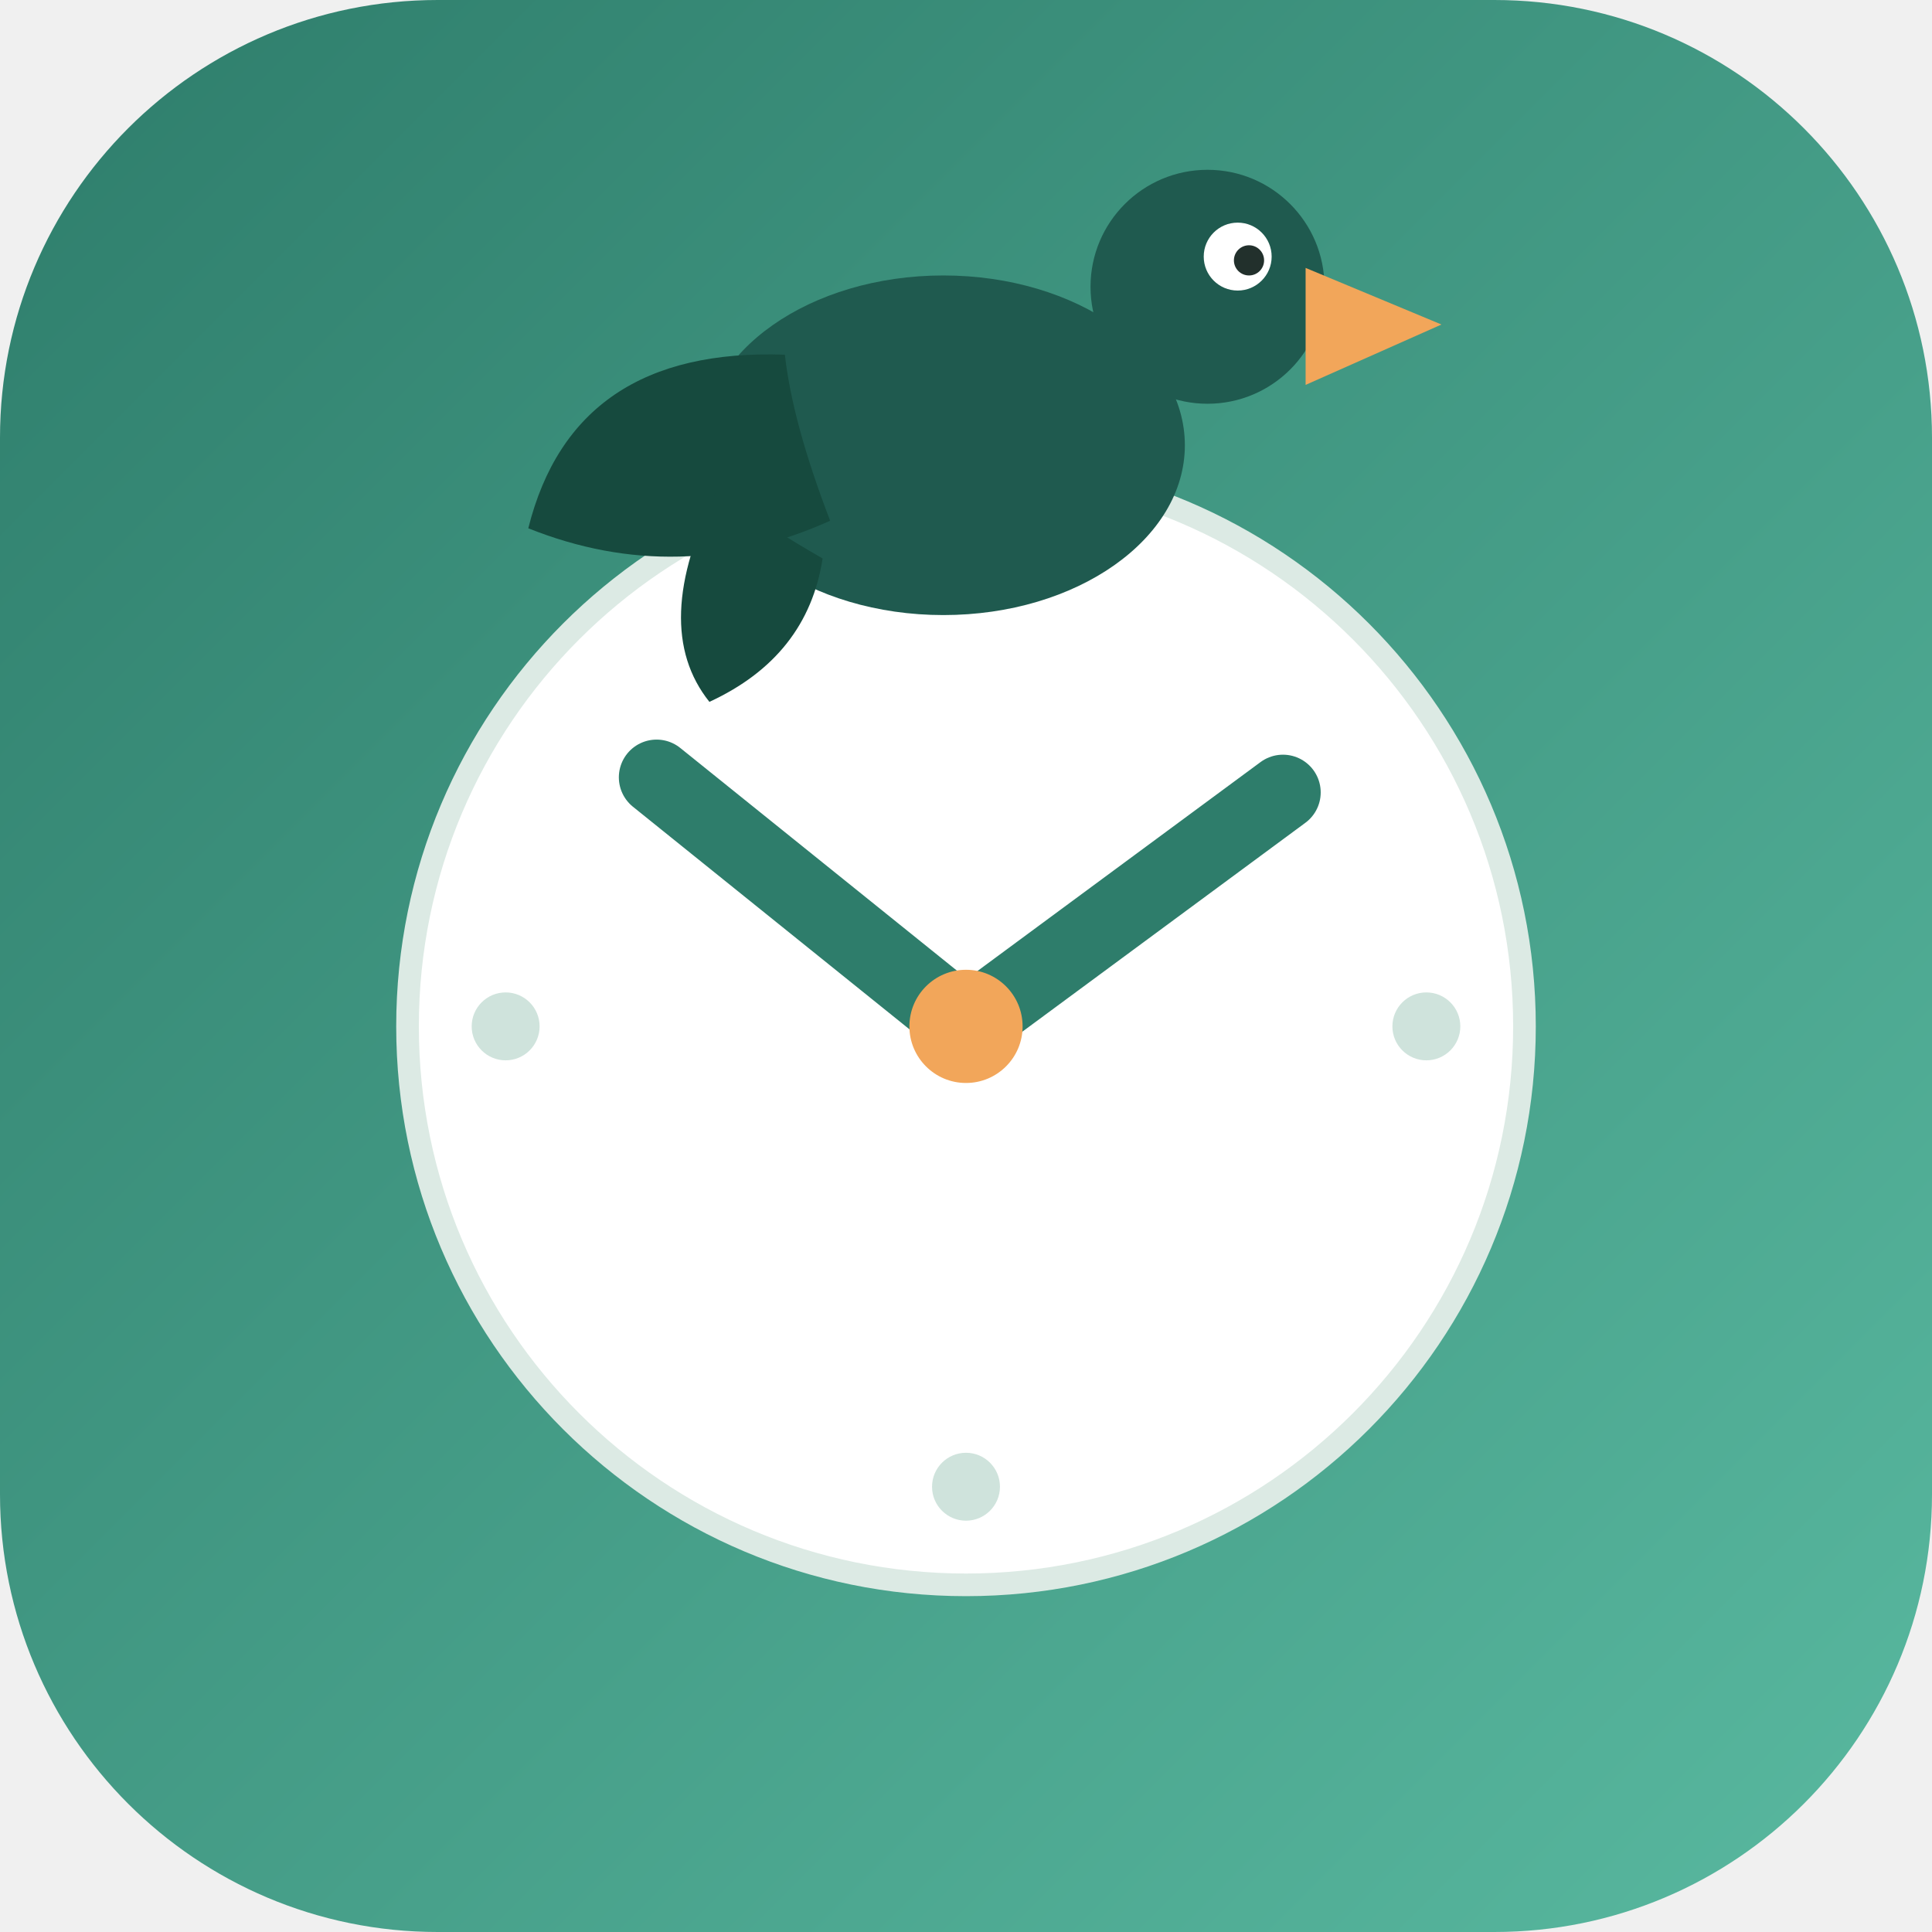
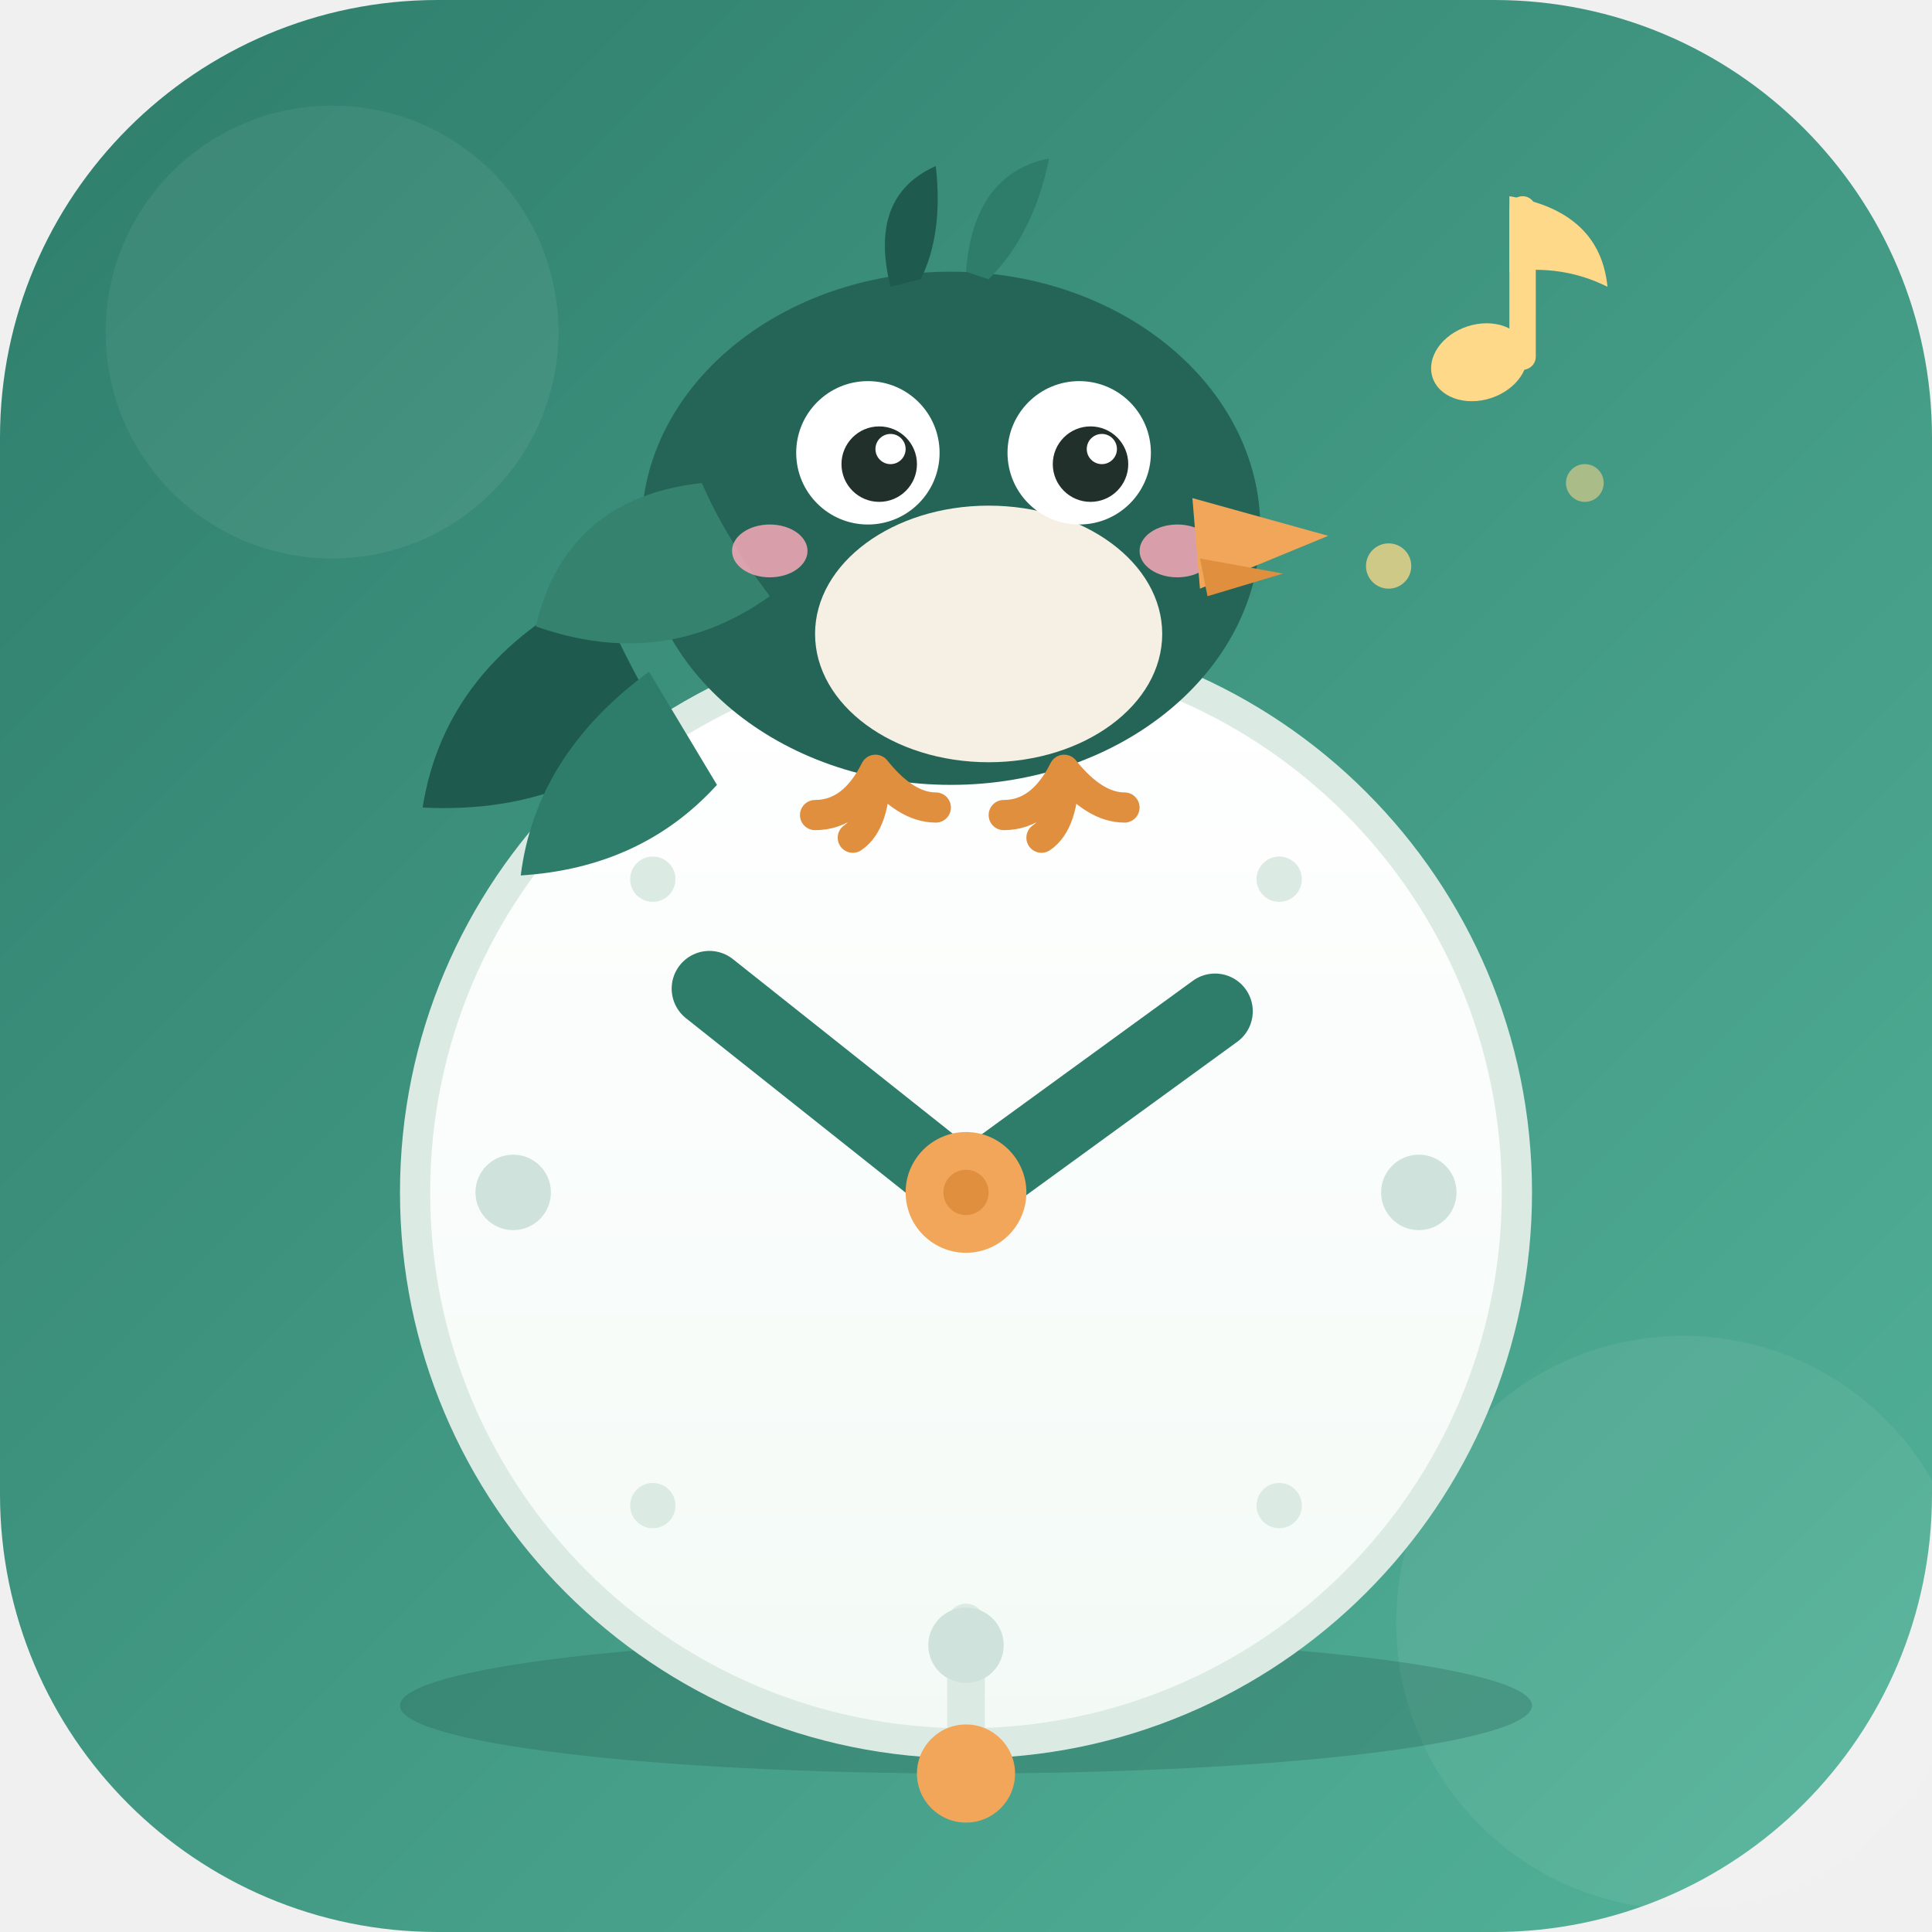
<svg xmlns="http://www.w3.org/2000/svg" viewBox="0 0 512 512">
  <defs>
    <linearGradient id="bg" x1="0" y1="0" x2="1" y2="1">
      <stop offset="0" stop-color="#2E7D6B" />
-       <stop offset="1" stop-color="#59B9A0" />
+       <stop offset="1" stop-color="#54B39A" />
+     </linearGradient>
+     <linearGradient id="clockFace" x1="0" y1="0" x2="0" y2="1">
+       <stop offset="0" stop-color="#FFFFFF" />
+       <stop offset="1" stop-color="#F3FAF6" />
    </linearGradient>
  </defs>
  <rect width="512" height="512" rx="116" fill="url(#bg)" />
-   <circle cx="256" cy="272" r="148" fill="#FFFFFF" />
-   <circle cx="256" cy="272" r="148" fill="none" stroke="#DCEAE4" stroke-width="6" />
-   <circle cx="256" cy="150" r="9" fill="#CFE3DC" />
-   <circle cx="378" cy="272" r="9" fill="#CFE3DC" />
-   <circle cx="256" cy="394" r="9" fill="#CFE3DC" />
-   <circle cx="134" cy="272" r="9" fill="#CFE3DC" />
-   <path d="M256 272 L174 206" stroke="#2E7D6B" stroke-width="20" stroke-linecap="round" fill="none" />
-   <path d="M256 272 L340 210" stroke="#2E7D6B" stroke-width="20" stroke-linecap="round" fill="none" />
-   <circle cx="256" cy="272" r="15" fill="#F2A65A" />
-   <ellipse cx="250" cy="118" rx="64" ry="45" fill="#1F5A4F" />
-   <circle cx="320" cy="76" r="31" fill="#1F5A4F" />
-   <path d="M346 71 L382 86 L346 102 Z" fill="#F2A65A" />
-   <circle cx="328" cy="68" r="9" fill="#FFFFFF" />
-   <circle cx="331" cy="69" r="4" fill="#22302C" />
-   <path d="M208 94 Q152 92 140 140 Q180 156 220 138 Q210 112 208 94 Z" fill="#164A3E" />
-   <path d="M190 130 Q172 166 188 186 Q214 174 218 148 Q204 140 190 130 Z" fill="#164A3E" />
+   <circle cx="88" cy="88" r="60" fill="#FFFFFF" opacity="0.06" />
+   <circle cx="446" cy="430" r="76" fill="#FFFFFF" opacity="0.06" />
+   <ellipse cx="256" cy="452" rx="150" ry="18" fill="#1F5A4F" opacity="0.28" />
+   <path d="M196 188 L256 138 L316 188 Z" fill="#F2A65A" />
+   <path d="M196 188 L256 138 L316 188 Z" fill="none" stroke="#E08F3F" stroke-width="6" stroke-linejoin="round" />
+   <circle cx="256" cy="316" r="146" fill="url(#clockFace)" />
+   <circle cx="256" cy="316" r="146" fill="none" stroke="#DCEAE4" stroke-width="8" />
+   <line x1="256" y1="430" x2="256" y2="462" stroke="#DCEAE4" stroke-width="10" stroke-linecap="round" />
+   <circle cx="256" cy="470" r="13" fill="#F2A65A" />
+   <circle cx="256" cy="196" r="10" fill="#CFE3DC" />
+   <circle cx="376" cy="316" r="10" fill="#CFE3DC" />
+   <circle cx="256" cy="436" r="10" fill="#CFE3DC" />
+   <circle cx="136" cy="316" r="10" fill="#CFE3DC" />
+   <circle cx="339" cy="233" r="6" fill="#DCEAE4" />
+   <circle cx="339" cy="399" r="6" fill="#DCEAE4" />
+   <circle cx="173" cy="399" r="6" fill="#DCEAE4" />
+   <circle cx="173" cy="233" r="6" fill="#DCEAE4" />
+   <path d="M256 316 L188 262" stroke="#2E7D6B" stroke-width="20" stroke-linecap="round" fill="none" />
+   <path d="M256 316 L322 268" stroke="#2E7D6B" stroke-width="20" stroke-linecap="round" fill="none" />
+   <circle cx="256" cy="316" r="16" fill="#F2A65A" />
+   <circle cx="256" cy="316" r="6" fill="#E08F3F" />
+   <path d="M158 156 Q118 176 112 214 Q150 216 176 192 Q164 172 158 156 Z" fill="#1F5A4F" />
+   <path d="M172 178 Q142 200 138 232 Q170 230 190 208 Z" fill="#2E7D6B" />
+   <ellipse cx="252" cy="140" rx="82" ry="68" fill="#256557" />
+   <ellipse cx="262" cy="168" rx="46" ry="34" fill="#F6EFE3" />
+   <path d="M236 76 Q230 52 248 44 Q250 62 244 74 Z" fill="#1F5A4F" />
+   <path d="M256 72 Q258 46 278 42 Q274 62 262 74 Z" fill="#2E7D6B" />
+   <path d="M186 128 Q150 132 142 166 Q176 178 204 158 Q192 142 186 128 Z" fill="#35836F" />
+   <circle cx="230" cy="120" r="19" fill="#FFFFFF" />
+   <circle cx="286" cy="120" r="19" fill="#FFFFFF" />
+   <circle cx="233" cy="123" r="10" fill="#22302C" />
+   <circle cx="289" cy="123" r="10" fill="#22302C" />
+   <circle cx="236" cy="119" r="4" fill="#FFFFFF" />
+   <circle cx="292" cy="119" r="4" fill="#FFFFFF" />
+   <ellipse cx="204" cy="146" rx="10" ry="7" fill="#F7A8B8" opacity="0.85" />
+   <ellipse cx="312" cy="146" rx="10" ry="7" fill="#F7A8B8" opacity="0.85" />
+   <path d="M316 132 L352 142 L318 156 Z" fill="#F2A65A" />
+   <path d="M318 148 L340 152 L320 158 Z" fill="#E08F3F" />
+   <path d="M232 204 q-6 12 -16 12 M232 204 q0 14 -6 18 M232 204 q8 10 16 10" stroke="#E08F3F" stroke-width="8" stroke-linecap="round" fill="none" />
+   <path d="M282 204 q-6 12 -16 12 M282 204 q0 14 -6 18 M282 204 q8 10 16 10" stroke="#E08F3F" stroke-width="8" stroke-linecap="round" fill="none" />
+   <g fill="#FFD98A">
+     <ellipse cx="392" cy="96" rx="13" ry="10" transform="rotate(-18 392 96)" />
+     <rect x="400" y="52" width="7" height="46" rx="3.5" />
+     <path d="M400 52 Q424 56 426 76 Q414 70 400 72 Z" />
+   </g>
+   <circle cx="368" cy="150" r="6" fill="#FFD98A" opacity="0.75" />
+   <circle cx="420" cy="128" r="5" fill="#FFD98A" opacity="0.55" />
</svg>
